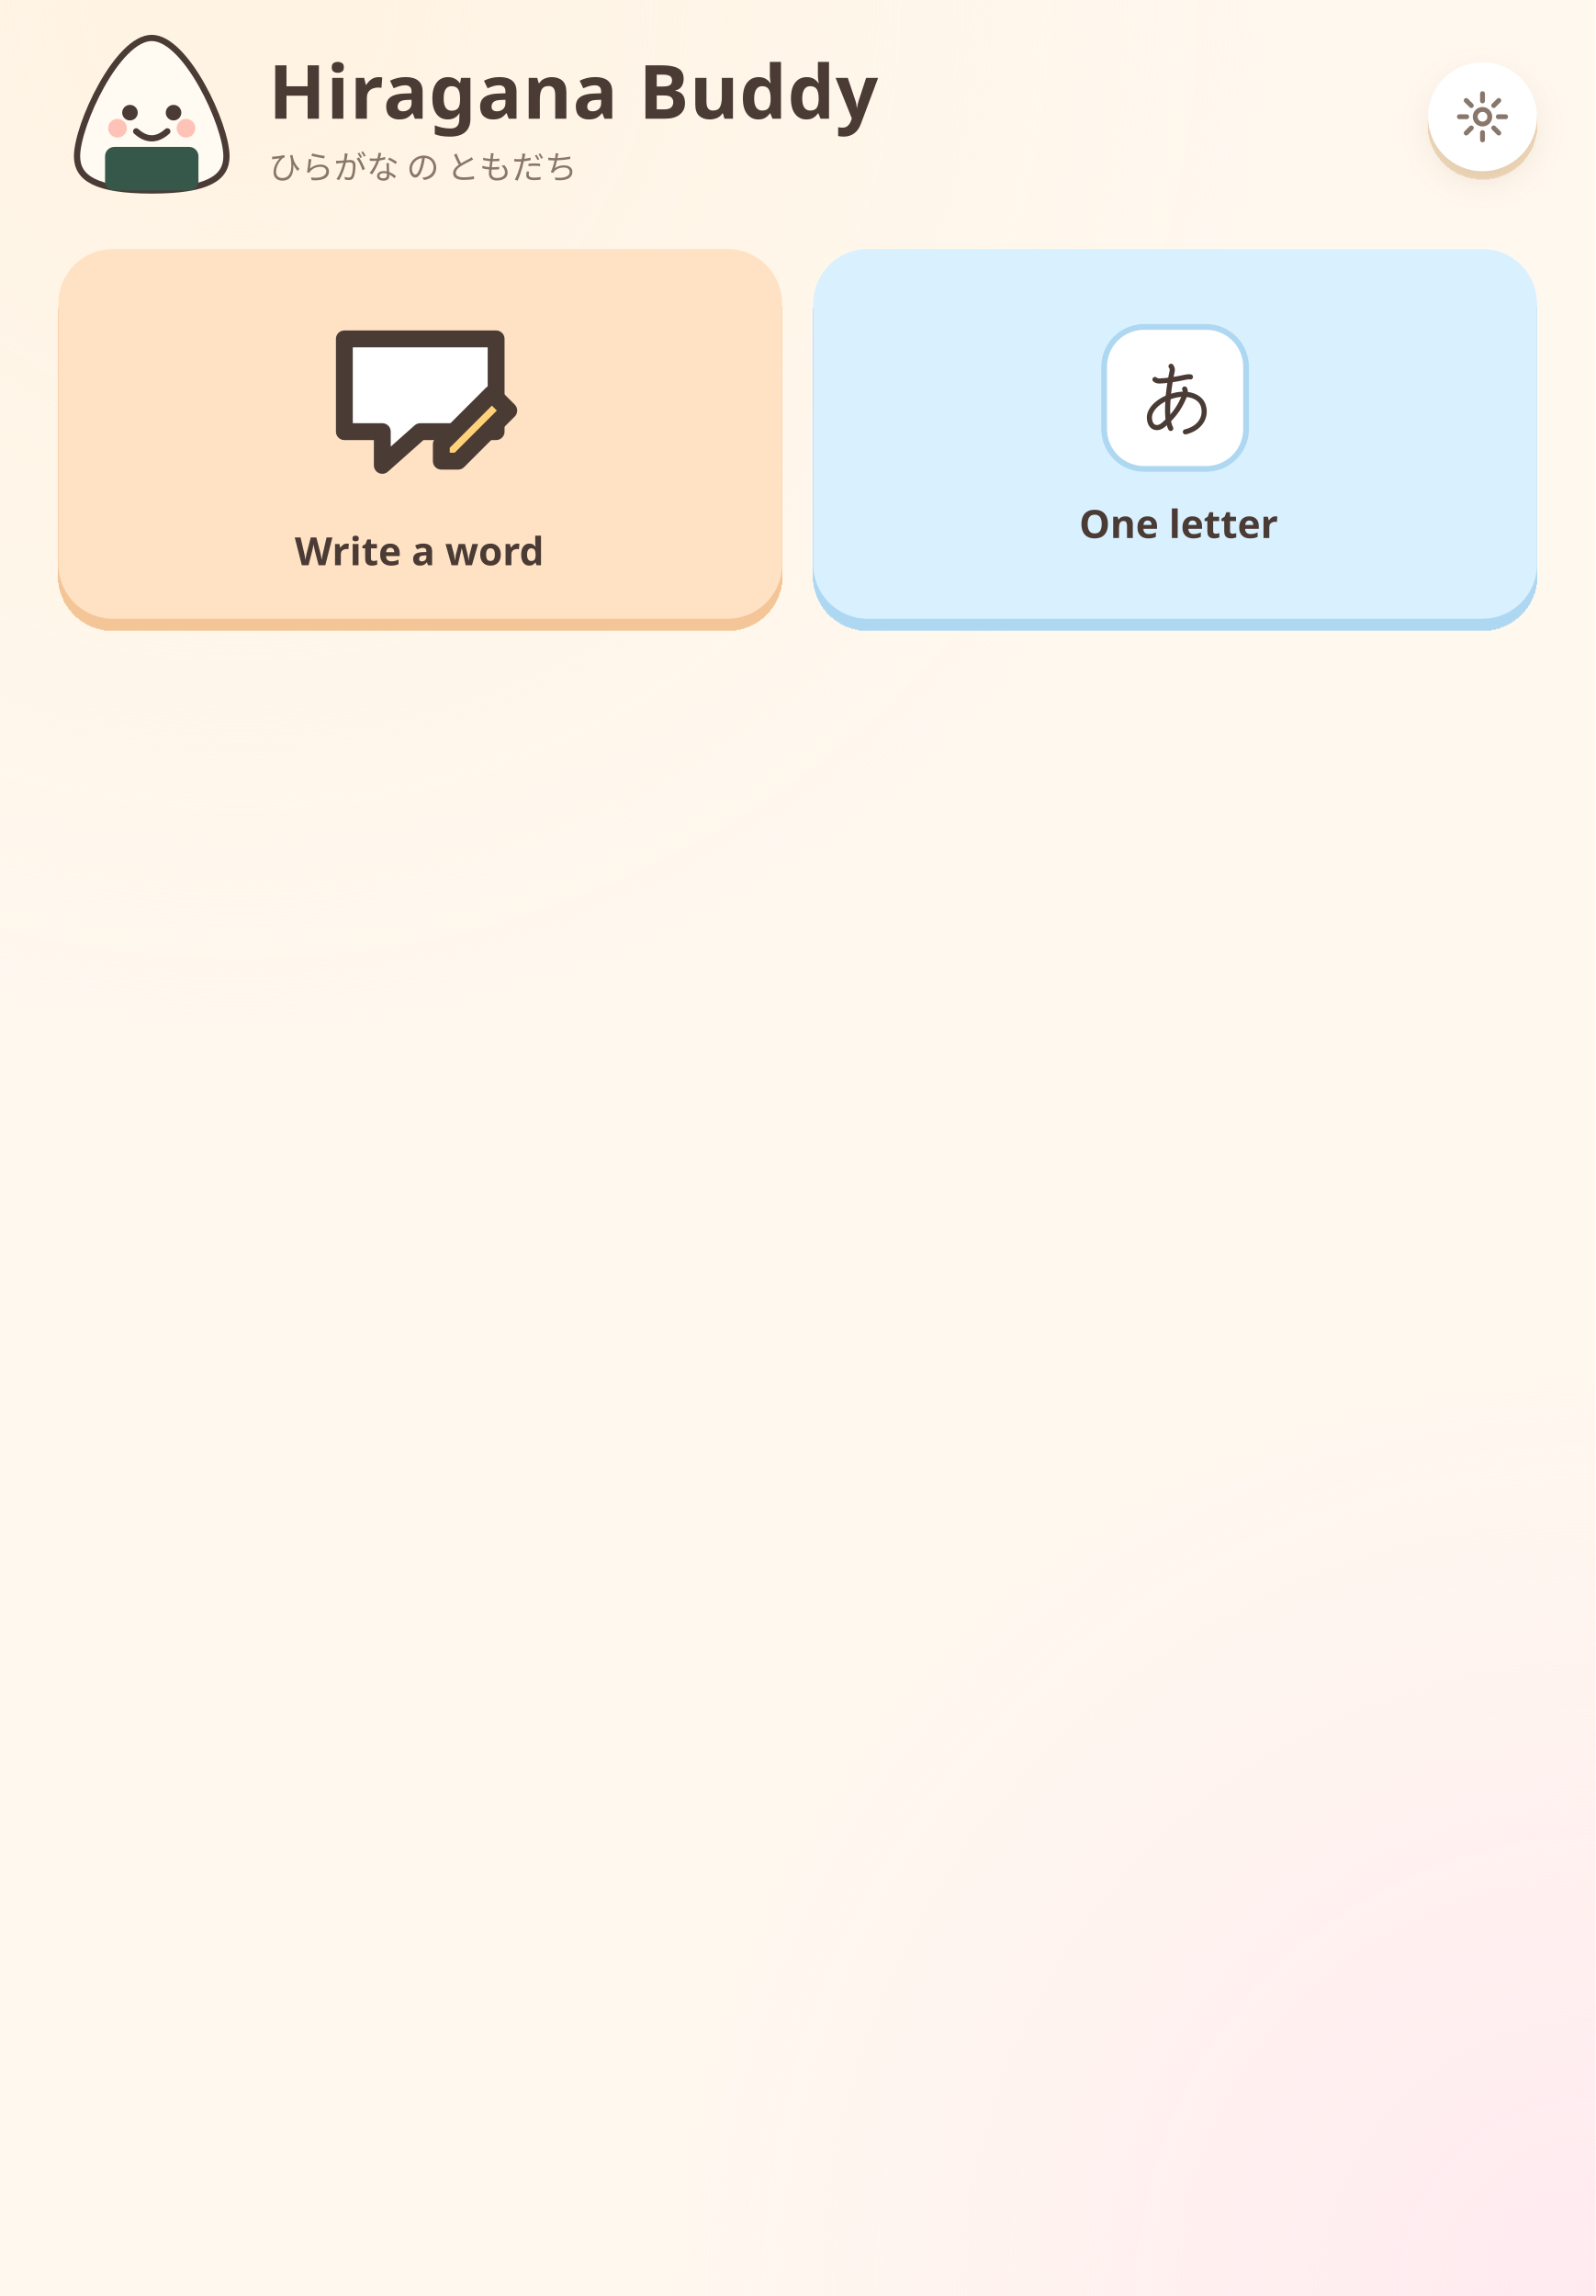
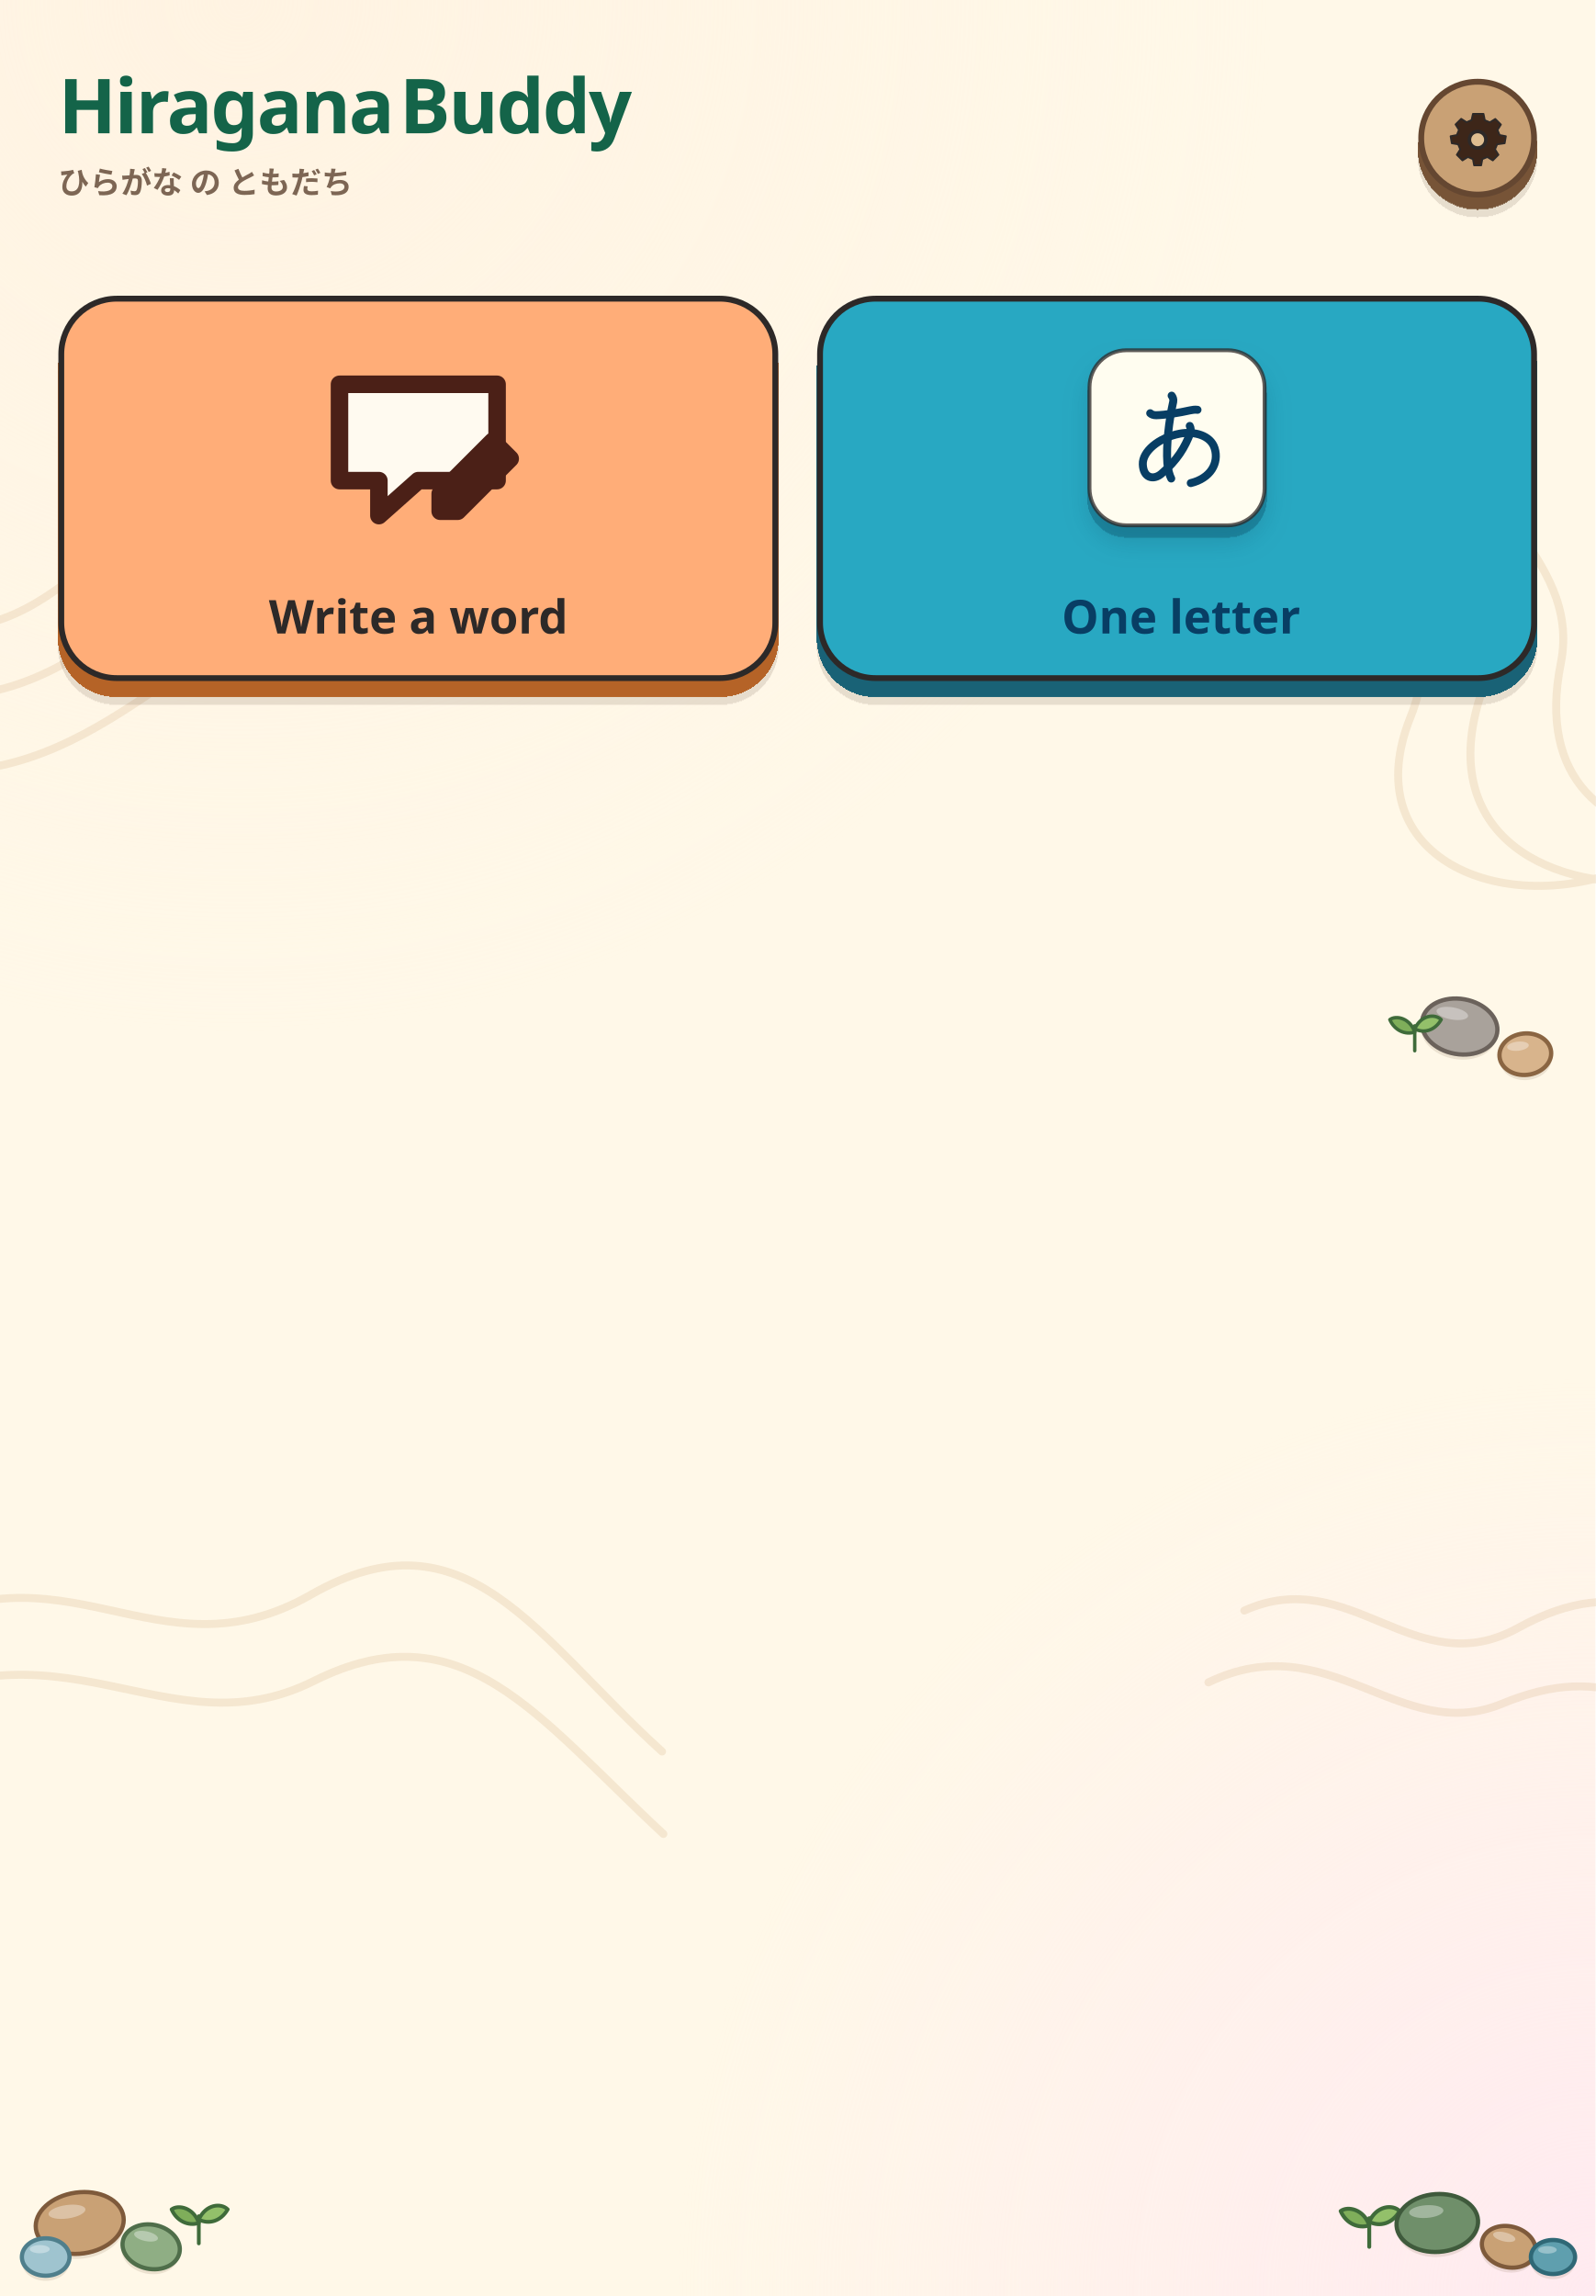
<svg xmlns="http://www.w3.org/2000/svg" width="820" height="1180" viewBox="0 0 820 1180" fill="none">
  <defs>
    <radialGradient id="glowA" cx="123" cy="0" r="531" gradientUnits="userSpaceOnUse">
      <stop stop-color="#fff3e2" />
      <stop offset="1" stop-color="#fff3e2" stop-opacity="0" />
    </radialGradient>
    <radialGradient id="glowB" cx="820" cy="1180" r="472" gradientUnits="userSpaceOnUse">
      <stop stop-color="#ffeaf0" />
      <stop offset="1" stop-color="#ffeaf0" stop-opacity="0" />
    </radialGradient>
-     <filter id="shadow1" x="696" y="-6" width="132" height="132" filterUnits="userSpaceOnUse" color-interpolation-filters="sRGB">
+     <filter id="shadow1" x="715" y="26.5" width="89" height="89" filterUnits="userSpaceOnUse" color-interpolation-filters="sRGB">
      <feFlood flood-opacity="0" result="BackgroundImageFix" />
      <feColorMatrix in="SourceAlpha" type="matrix" values="0 0 0 0 0 0 0 0 0 0 0 0 0 0 0 0 0 0 127 0" result="hardAlpha" />
-       <feOffset dx="0" dy="4" />
-       <feColorMatrix type="matrix" values="0 0 0 0 0.937 0 0 0 0 0.851 0 0 0 0 0.741 0 0 0 1 0" />
+       <feOffset dx="0" dy="6" />
+       <feColorMatrix type="matrix" values="0 0 0 0 0.494 0 0 0 0 0.353 0 0 0 0 0.231 0 0 0 1 0" />
      <feBlend mode="normal" in2="BackgroundImageFix" result="effect1_dropShadow" />
      <feColorMatrix in="SourceAlpha" type="matrix" values="0 0 0 0 0 0 0 0 0 0 0 0 0 0 0 0 0 0 127 0" result="hardAlpha" />
-       <feOffset dx="0" dy="6" />
-       <feGaussianBlur stdDeviation="7" />
-       <feColorMatrix type="matrix" values="0 0 0 0 0.627 0 0 0 0 0.431 0 0 0 0 0.235 0 0 0 0.12 0" />
+       <feOffset dx="0" dy="10" />
+       <feColorMatrix type="matrix" values="0 0 0 0 0.263 0 0 0 0 0.169 0 0 0 0 0.110 0 0 0 0.13 0" />
      <feBlend mode="normal" in2="effect1_dropShadow" result="effect2_dropShadow" />
      <feBlend mode="normal" in="SourceGraphic" in2="effect2_dropShadow" result="shape" />
    </filter>
-     <filter id="shadow2" x="20" y="118" width="392" height="210" filterUnits="userSpaceOnUse" color-interpolation-filters="sRGB">
+     <filter id="shadow2" x="14" y="136" width="402" height="230" filterUnits="userSpaceOnUse" color-interpolation-filters="sRGB">
      <feFlood flood-opacity="0" result="BackgroundImageFix" />
      <feColorMatrix in="SourceAlpha" type="matrix" values="0 0 0 0 0 0 0 0 0 0 0 0 0 0 0 0 0 0 127 0" result="hardAlpha" />
-       <feOffset dx="0" dy="6" />
-       <feColorMatrix type="matrix" values="0 0 0 0 0.957 0 0 0 0 0.773 0 0 0 0 0.592 0 0 0 1 0" />
+       <feOffset dx="0" dy="8" />
+       <feColorMatrix type="matrix" values="0 0 0 0 0.776 0 0 0 0 0.420 0 0 0 0 0.157 0 0 0 1 0" />
      <feBlend mode="normal" in2="BackgroundImageFix" result="effect1_dropShadow" />
-       <feBlend mode="normal" in="SourceGraphic" in2="effect1_dropShadow" result="shape" />
+       <feColorMatrix in="SourceAlpha" type="matrix" values="0 0 0 0 0 0 0 0 0 0 0 0 0 0 0 0 0 0 127 0" result="hardAlpha" />
+       <feOffset dx="0" dy="12" />
+       <feColorMatrix type="matrix" values="0 0 0 0 0.263 0 0 0 0 0.169 0 0 0 0 0.110 0 0 0 0.13 0" />
+       <feBlend mode="normal" in2="effect1_dropShadow" result="effect2_dropShadow" />
+       <feBlend mode="normal" in="SourceGraphic" in2="effect2_dropShadow" result="shape" />
    </filter>
-     <filter id="shadow3" x="408" y="118" width="392" height="210" filterUnits="userSpaceOnUse" color-interpolation-filters="sRGB">
+     <filter id="shadow3" x="404" y="136" width="402" height="230" filterUnits="userSpaceOnUse" color-interpolation-filters="sRGB">
      <feFlood flood-opacity="0" result="BackgroundImageFix" />
      <feColorMatrix in="SourceAlpha" type="matrix" values="0 0 0 0 0 0 0 0 0 0 0 0 0 0 0 0 0 0 127 0" result="hardAlpha" />
-       <feOffset dx="0" dy="6" />
-       <feColorMatrix type="matrix" values="0 0 0 0 0.682 0 0 0 0 0.847 0 0 0 0 0.949 0 0 0 1 0" />
+       <feOffset dx="0" dy="8" />
+       <feColorMatrix type="matrix" values="0 0 0 0 0.071 0 0 0 0 0.416 0 0 0 0 0.514 0 0 0 1 0" />
      <feBlend mode="normal" in2="BackgroundImageFix" result="effect1_dropShadow" />
-       <feBlend mode="normal" in="SourceGraphic" in2="effect1_dropShadow" result="shape" />
+       <feColorMatrix in="SourceAlpha" type="matrix" values="0 0 0 0 0 0 0 0 0 0 0 0 0 0 0 0 0 0 127 0" result="hardAlpha" />
+       <feOffset dx="0" dy="12" />
+       <feColorMatrix type="matrix" values="0 0 0 0 0.263 0 0 0 0 0.169 0 0 0 0 0.110 0 0 0 0.13 0" />
+       <feBlend mode="normal" in2="effect1_dropShadow" result="effect2_dropShadow" />
+       <feBlend mode="normal" in="SourceGraphic" in2="effect2_dropShadow" result="shape" />
+     </filter>
+     <filter id="shadow4" x="523" y="143" width="164" height="164" filterUnits="userSpaceOnUse" color-interpolation-filters="sRGB">
+       <feFlood flood-opacity="0" result="BackgroundImageFix" />
+       <feColorMatrix in="SourceAlpha" type="matrix" values="0 0 0 0 0 0 0 0 0 0 0 0 0 0 0 0 0 0 127 0" result="hardAlpha" />
+       <feOffset dx="0" dy="5" />
+       <feColorMatrix type="matrix" values="0 0 0 0 0.031 0 0 0 0 0.306 0 0 0 0 0.408 0 0 0 0.35 0" />
+       <feBlend mode="normal" in2="BackgroundImageFix" result="effect1_dropShadow" />
+       <feColorMatrix in="SourceAlpha" type="matrix" values="0 0 0 0 0 0 0 0 0 0 0 0 0 0 0 0 0 0 127 0" result="hardAlpha" />
+       <feOffset dx="0" dy="8" />
+       <feGaussianBlur stdDeviation="6" />
+       <feColorMatrix type="matrix" values="0 0 0 0 0.031 0 0 0 0 0.247 0 0 0 0 0.329 0 0 0 0.18 0" />
+       <feBlend mode="normal" in2="effect1_dropShadow" result="effect2_dropShadow" />
+       <feBlend mode="normal" in="SourceGraphic" in2="effect2_dropShadow" result="shape" />
    </filter>
  </defs>
  <g id="background">
-     <rect width="820" height="1180" fill="rgb(255, 248, 239)" />
+     <rect width="820" height="1180" fill="rgb(255, 248, 232)" />
    <rect width="820" height="1180" fill="url(#glowA)" />
    <rect width="820" height="1180" fill="url(#glowB)" />
  </g>
  <g id="div">
+     <g id="svg" transform="translate(0 248.3) scale(0.6833)">
+       <g fill="none" stroke="rgb(217, 185, 143)" stroke-width="6px" stroke-linecap="round" stroke-linejoin="miter" opacity="0.27">
+         <path d="M-80 102C38 138 73 22 186-15S350 5 405-84" fill="none" stroke="rgb(217, 185, 143)" stroke-width="6px" stroke-linecap="round" stroke-linejoin="miter" />
+         <path d="M-96 151C45 195 109 67 211 32S361 44 437-58" fill="none" stroke="rgb(217, 185, 143)" stroke-width="6px" stroke-linecap="round" stroke-linejoin="miter" />
+         <path d="M-94 209C48 248 126 127 226 91S383 100 462-19" fill="none" stroke="rgb(217, 185, 143)" stroke-width="6px" stroke-linecap="round" stroke-linejoin="miter" />
+         <path d="M1004-48c-31 105 98 122 57 224s62 149 154 117" fill="none" stroke="rgb(217, 185, 143)" stroke-width="6px" stroke-linecap="round" stroke-linejoin="miter" />
+         <path d="M1060-63c-34 98 83 129 53 225s42 144 135 138" fill="none" stroke="rgb(217, 185, 143)" stroke-width="6px" stroke-linecap="round" stroke-linejoin="miter" />
+         <path d="M1119-69c-30 87 72 120 55 205s31 129 111 130" fill="none" stroke="rgb(217, 185, 143)" stroke-width="6px" stroke-linecap="round" stroke-linejoin="miter" />
+         <path d="M-79 867c127-78 196 36 313-31s170 33 264 118" fill="none" stroke="rgb(217, 185, 143)" stroke-width="6px" stroke-linecap="round" stroke-linejoin="miter" />
+         <path d="M-99 931c143-88 223 26 335-30s168 27 263 115" fill="none" stroke="rgb(217, 185, 143)" stroke-width="6px" stroke-linecap="round" stroke-linejoin="miter" />
+         <path d="M936 848c80-36 128 56 206 13s130-11 181 55" fill="none" stroke="rgb(217, 185, 143)" stroke-width="6px" stroke-linecap="round" stroke-linejoin="miter" />
+         <path d="M909 902c91-44 144 48 221 16s126-3 186 66" fill="none" stroke="rgb(217, 185, 143)" stroke-width="6px" stroke-linecap="round" stroke-linejoin="miter" />
+       </g>
+     </g>
+     <g id="svg-2" transform="translate(6 1104) scale(0.8744)">
+       <g transform="translate(40 44) rotate(-8)" fill="rgb(0, 0, 0)" stroke="none" stroke-width="1px" stroke-linecap="butt" stroke-linejoin="miter">
+         <ellipse rx="26" ry="18" cy="3" fill="rgba(120, 90, 60, 0.14)" stroke="none" stroke-width="1px" stroke-linecap="butt" stroke-linejoin="miter" />
+         <ellipse rx="26" ry="18" fill="rgb(201, 161, 117)" stroke="rgb(126, 90, 59)" stroke-width="2.5px" stroke-linecap="butt" stroke-linejoin="miter" />
+         <ellipse rx="10.92" ry="3.96" cx="-6.5" cy="-7.56" fill="rgb(255, 255, 255)" opacity="0.35" stroke="none" stroke-width="1px" stroke-linecap="butt" stroke-linejoin="miter" />
+       </g>
+       <g transform="translate(82 58) rotate(12)" fill="rgb(0, 0, 0)" stroke="none" stroke-width="1px" stroke-linecap="butt" stroke-linejoin="miter">
+         <ellipse rx="17" ry="13" cy="3" fill="rgba(120, 90, 60, 0.14)" stroke="none" stroke-width="1px" stroke-linecap="butt" stroke-linejoin="miter" />
+         <ellipse rx="17" ry="13" fill="rgb(143, 174, 132)" stroke="rgb(79, 110, 74)" stroke-width="2.5px" stroke-linecap="butt" stroke-linejoin="miter" />
+         <ellipse rx="7.14" ry="2.86" cx="-4.25" cy="-5.46" fill="rgb(255, 255, 255)" opacity="0.35" stroke="none" stroke-width="1px" stroke-linecap="butt" stroke-linejoin="miter" />
+       </g>
+       <g transform="translate(20 64) rotate(0)" fill="rgb(0, 0, 0)" stroke="none" stroke-width="1px" stroke-linecap="butt" stroke-linejoin="miter">
+         <ellipse rx="14" ry="11" cy="3" fill="rgba(120, 90, 60, 0.14)" stroke="none" stroke-width="1px" stroke-linecap="butt" stroke-linejoin="miter" />
+         <ellipse rx="14" ry="11" fill="rgb(159, 196, 207)" stroke="rgb(79, 127, 140)" stroke-width="2.5px" stroke-linecap="butt" stroke-linejoin="miter" />
+         <ellipse rx="5.88" ry="2.42" cx="-3.5" cy="-4.62" fill="rgb(255, 255, 255)" opacity="0.35" stroke="none" stroke-width="1px" stroke-linecap="butt" stroke-linejoin="miter" />
+       </g>
+       <g transform="translate(110 56) scale(1)" stroke="rgb(63, 107, 58)" stroke-width="2.2px" stroke-linejoin="round" stroke-linecap="round" fill="rgb(0, 0, 0)">
+         <path d="M0 0v-16" fill="none" stroke="rgb(63, 107, 58)" stroke-width="2.2px" stroke-linecap="round" stroke-linejoin="round" />
+         <path d="M0-12c-3-9-12-11-16-8 3 7 10 10 16 8z" fill="rgb(127, 174, 90)" stroke="rgb(63, 107, 58)" stroke-width="2.2px" stroke-linecap="round" stroke-linejoin="round" />
+         <path d="M0-14c4-9 13-10 17-6-4 7-11 9-17 6z" fill="rgb(147, 192, 106)" stroke="rgb(63, 107, 58)" stroke-width="2.2px" stroke-linecap="round" stroke-linejoin="round" />
+       </g>
+     </g>
+     <g id="svg-3" transform="translate(709.4 495.6) scale(0.8882)">
+       <g transform="translate(46 36) rotate(10)" fill="rgb(0, 0, 0)" stroke="none" stroke-width="1px" stroke-linecap="butt" stroke-linejoin="miter">
+         <ellipse rx="22" ry="16" cy="3" fill="rgba(120, 90, 60, 0.14)" stroke="none" stroke-width="1px" stroke-linecap="butt" stroke-linejoin="miter" />
+         <ellipse rx="22" ry="16" fill="rgb(169, 162, 155)" stroke="rgb(107, 98, 91)" stroke-width="2.5px" stroke-linecap="butt" stroke-linejoin="miter" />
+         <ellipse rx="9.24" ry="3.52" cx="-5.5" cy="-6.72" fill="rgb(255, 255, 255)" opacity="0.35" stroke="none" stroke-width="1px" stroke-linecap="butt" stroke-linejoin="miter" />
+       </g>
+       <g transform="translate(84 52) rotate(-6)" fill="rgb(0, 0, 0)" stroke="none" stroke-width="1px" stroke-linecap="butt" stroke-linejoin="miter">
+         <ellipse rx="15" ry="12" cy="3" fill="rgba(120, 90, 60, 0.14)" stroke="none" stroke-width="1px" stroke-linecap="butt" stroke-linejoin="miter" />
+         <ellipse rx="15" ry="12" fill="rgb(216, 180, 140)" stroke="rgb(138, 101, 66)" stroke-width="2.5px" stroke-linecap="butt" stroke-linejoin="miter" />
+         <ellipse rx="6.3" ry="2.64" cx="-3.75" cy="-5.04" fill="rgb(255, 255, 255)" opacity="0.35" stroke="none" stroke-width="1px" stroke-linecap="butt" stroke-linejoin="miter" />
+       </g>
+       <g transform="translate(20 50) scale(0.9)" stroke="rgb(63, 107, 58)" stroke-width="2.2px" stroke-linejoin="round" stroke-linecap="round" fill="rgb(0, 0, 0)">
+         <path d="M0 0v-16" fill="none" stroke="rgb(63, 107, 58)" stroke-width="2.2px" stroke-linecap="round" stroke-linejoin="round" />
+         <path d="M0-12c-3-9-12-11-16-8 3 7 10 10 16 8z" fill="rgb(127, 174, 90)" stroke="rgb(63, 107, 58)" stroke-width="2.2px" stroke-linecap="round" stroke-linejoin="round" />
+         <path d="M0-14c4-9 13-10 17-6-4 7-11 9-17 6z" fill="rgb(147, 192, 106)" stroke="rgb(63, 107, 58)" stroke-width="2.2px" stroke-linecap="round" stroke-linejoin="round" />
+       </g>
+     </g>
+     <g id="svg-4" transform="translate(682.8 1104) scale(0.8744)">
+       <g transform="translate(24 58) scale(1.05)" stroke="rgb(63, 107, 58)" stroke-width="2.2px" stroke-linejoin="round" stroke-linecap="round" fill="rgb(0, 0, 0)">
+         <path d="M0 0v-16" fill="none" stroke="rgb(63, 107, 58)" stroke-width="2.2px" stroke-linecap="round" stroke-linejoin="round" />
+         <path d="M0-12c-3-9-12-11-16-8 3 7 10 10 16 8z" fill="rgb(127, 174, 90)" stroke="rgb(63, 107, 58)" stroke-width="2.2px" stroke-linecap="round" stroke-linejoin="round" />
+         <path d="M0-14c4-9 13-10 17-6-4 7-11 9-17 6z" fill="rgb(147, 192, 106)" stroke="rgb(63, 107, 58)" stroke-width="2.2px" stroke-linecap="round" stroke-linejoin="round" />
+       </g>
+       <g transform="translate(64 44) rotate(-4)" fill="rgb(0, 0, 0)" stroke="none" stroke-width="1px" stroke-linecap="butt" stroke-linejoin="miter">
+         <ellipse rx="24" ry="17" cy="3" fill="rgba(120, 90, 60, 0.14)" stroke="none" stroke-width="1px" stroke-linecap="butt" stroke-linejoin="miter" />
+         <ellipse rx="24" ry="17" fill="rgb(111, 143, 106)" stroke="rgb(63, 90, 60)" stroke-width="2.5px" stroke-linecap="butt" stroke-linejoin="miter" />
+         <ellipse rx="10.08" ry="3.74" cx="-6" cy="-7.14" fill="rgb(255, 255, 255)" opacity="0.35" stroke="none" stroke-width="1px" stroke-linecap="butt" stroke-linejoin="miter" />
+       </g>
+       <g transform="translate(106 58) rotate(14)" fill="rgb(0, 0, 0)" stroke="none" stroke-width="1px" stroke-linecap="butt" stroke-linejoin="miter">
+         <ellipse rx="16" ry="12" cy="3" fill="rgba(120, 90, 60, 0.14)" stroke="none" stroke-width="1px" stroke-linecap="butt" stroke-linejoin="miter" />
+         <ellipse rx="16" ry="12" fill="rgb(201, 161, 117)" stroke="rgb(126, 90, 59)" stroke-width="2.5px" stroke-linecap="butt" stroke-linejoin="miter" />
+         <ellipse rx="6.72" ry="2.64" cx="-4" cy="-5.04" fill="rgb(255, 255, 255)" opacity="0.35" stroke="none" stroke-width="1px" stroke-linecap="butt" stroke-linejoin="miter" />
+       </g>
+       <g transform="translate(132 64) rotate(0)" fill="rgb(0, 0, 0)" stroke="none" stroke-width="1px" stroke-linecap="butt" stroke-linejoin="miter">
+         <ellipse rx="13" ry="10" cy="3" fill="rgba(120, 90, 60, 0.14)" stroke="none" stroke-width="1px" stroke-linecap="butt" stroke-linejoin="miter" />
+         <ellipse rx="13" ry="10" fill="rgb(95, 159, 174)" stroke="rgb(47, 104, 118)" stroke-width="2.5px" stroke-linecap="butt" stroke-linejoin="miter" />
+         <ellipse rx="5.46" ry="2.2" cx="-3.25" cy="-4.2" fill="rgb(255, 255, 255)" opacity="0.35" stroke="none" stroke-width="1px" stroke-linecap="butt" stroke-linejoin="miter" />
+       </g>
+     </g>
+   </g>
+   <g id="div-2">
    <g id="screen">
      <g id="home-head">
-         <g id="svg" transform="translate(30 11.5) scale(0.8)">
-           <path d="M60 10C38 10 12 66 12 86c0 14 12 22 48 22s48-8 48-22C108 66 82 10 60 10z" fill="rgb(255, 250, 242)" stroke="rgb(74, 59, 53)" stroke-width="4px" stroke-linecap="butt" stroke-linejoin="miter" />
-           <rect x="30" y="80" width="60" height="28" rx="6" fill="rgb(54, 88, 74)" stroke="none" stroke-width="1px" stroke-linecap="butt" stroke-linejoin="miter" />
-           <circle cx="46" cy="58" r="5" fill="rgb(74, 59, 53)" stroke="none" stroke-width="1px" stroke-linecap="butt" stroke-linejoin="miter" />
-           <circle cx="74" cy="58" r="5" fill="rgb(74, 59, 53)" stroke="none" stroke-width="1px" stroke-linecap="butt" stroke-linejoin="miter" />
-           <circle cx="38" cy="68" r="6" fill="rgb(255, 180, 168)" opacity="0.8" stroke="none" stroke-width="1px" stroke-linecap="butt" stroke-linejoin="miter" />
-           <circle cx="82" cy="68" r="6" fill="rgb(255, 180, 168)" opacity="0.8" stroke="none" stroke-width="1px" stroke-linecap="butt" stroke-linejoin="miter" />
-           <path d="M50 70q10 9 20 0" stroke="rgb(74, 59, 53)" stroke-width="4px" fill="none" stroke-linecap="round" stroke-linejoin="miter" />
-         </g>
-         <g id="title">
-           <g id="h1">
-             <text x="138" y="61" font-family="ui-rounded, 'Hiragino Maru Gothic ProN', 'SF Pro Rounded', Nunito, 'Segoe UI', system-ui, sans-serif" font-size="38.4" font-weight="700" fill="rgb(74, 59, 53)" letter-spacing="0.384" xml:space="preserve">Hiragana Buddy</text>
-           </g>
-           <g id="subtitle">
-             <text x="138" y="92" font-family="ui-rounded, 'Hiragino Maru Gothic ProN', 'SF Pro Rounded', Nunito, 'Segoe UI', system-ui, sans-serif" font-size="16.8" font-weight="400" fill="rgb(138, 119, 108)" xml:space="preserve">ひらがな の ともだち</text>
+         <g id="brand-lockup">
+           <g id="title">
+             <g id="h1">
+               <g id="span">
+                 <text x="30" y="68.5" font-family="Nunito, ui-rounded, 'SF Pro Rounded', 'Hiragino Maru Gothic ProN', 'Segoe UI', system-ui, sans-serif" font-size="39" font-weight="900" fill="rgb(20, 100, 73)" letter-spacing="-0.975" xml:space="preserve">Hiragana</text>
+               </g>
+               <g id="span-2">
+                 <text x="205.3" y="68.5" font-family="Nunito, ui-rounded, 'SF Pro Rounded', 'Hiragino Maru Gothic ProN', 'Segoe UI', system-ui, sans-serif" font-size="39" font-weight="900" fill="rgb(20, 100, 73)" letter-spacing="-0.975" xml:space="preserve">Buddy</text>
+               </g>
+             </g>
+             <g id="subtitle">
+               <text x="30" y="99.5" font-family="'Klee One Subtitle', Nunito, ui-rounded, 'SF Pro Rounded', 'Hiragino Maru Gothic ProN', 'Segoe UI', system-ui, sans-serif" font-size="16" font-weight="600" fill="rgb(125, 102, 84)" xml:space="preserve">ひらがな の ともだち</text>
+             </g>
          </g>
        </g>
        <g id="Grown-ups">
-           <rect x="734" y="32" width="56" height="56" rx="28" fill="rgb(255, 255, 255)" filter="url(#shadow1)" />
-           <g id="svg-2" transform="translate(747 45) scale(0.625)">
-             <circle cx="24" cy="24" r="6" fill="none" stroke="rgb(138, 119, 108)" stroke-width="4px" stroke-linecap="round" stroke-linejoin="round" />
-             <path d="M24 5v6M24 37v6M5 24h6M37 24h6M10.6 10.6l4.2 4.2M33.2 33.2l4.2 4.2M10.6 37.4l4.2-4.2M33.2 14.8l4.2-4.2" fill="none" stroke="rgb(138, 119, 108)" stroke-width="4px" stroke-linecap="round" stroke-linejoin="round" />
+           <rect x="730.5" y="42" width="58" height="58" rx="29" fill="rgb(201, 161, 117)" stroke="rgb(101, 71, 49)" stroke-width="3" filter="url(#shadow1)" />
+           <g id="svg-5" transform="translate(745 55.5) scale(0.6042)">
+             <path d="m20 5-1.2 5.3-4.2 1.8-4.6-2.9-4.8 4.8 2.9 4.6L6.3 23 1 24l1 6 5.4.9 1.8 4.3-2.9 4.6 4.8 4.8 4.6-2.9 4.3 1.8 1 5.3h6l1-5.3 4.3-1.8 4.6 2.9 4.8-4.8-2.9-4.6 1.8-4.3L47 30l1-6-5.3-1-1.8-4.3 2.9-4.6L39 9.3l-4.6 2.9-4.3-1.8L29 5Z" fill="rgb(61, 38, 25)" stroke="rgb(45, 41, 40)" stroke-width="1.5px" stroke-linejoin="round" stroke-linecap="butt" />
+             <circle cx="24" cy="27" r="7" fill="rgb(223, 190, 145)" stroke="rgb(45, 41, 40)" stroke-width="3px" stroke-linecap="butt" stroke-linejoin="miter" />
          </g>
        </g>
      </g>
      <g id="big-choices">
        <g id="go-word">
-           <rect x="30" y="128" width="372" height="190" rx="28" fill="rgb(255, 225, 196)" filter="url(#shadow2)" />
+           <rect x="31.5" y="153.5" width="367" height="195" rx="28.5" fill="rgb(255, 173, 120)" stroke="rgb(45, 41, 40)" stroke-width="3" filter="url(#shadow2)" />
          <g id="big-icon">
-             <g id="svg-3" transform="translate(164 152.5) scale(2.1667)">
-               <path d="M6 10h36v22H24l-9 8v-8H6z" fill="rgb(255, 255, 255)" stroke="rgb(74, 59, 53)" stroke-width="4px" stroke-linecap="round" stroke-linejoin="round" />
-               <path d="M29 35 41 23l4 4-12 12h-4z" fill="rgb(255, 210, 122)" stroke="rgb(74, 59, 53)" stroke-width="4px" stroke-linecap="round" stroke-linejoin="round" />
+             <g id="svg-6" transform="translate(161 175) scale(2.25)">
+               <path d="M6 10h36v22H24l-9 8v-8H6z" fill="rgb(255, 250, 240)" stroke="rgb(75, 32, 23)" stroke-width="4px" stroke-linecap="round" stroke-linejoin="round" />
+               <path d="M29 35 41 23l4 4-12 12h-4z" fill="rgb(75, 32, 23)" stroke="rgb(75, 32, 23)" stroke-width="4px" stroke-linecap="round" stroke-linejoin="round" />
            </g>
          </g>
          <g id="big-label">
-             <text x="151.5" y="290.5" font-family="ui-rounded, 'Hiragino Maru Gothic ProN', 'SF Pro Rounded', Nunito, 'Segoe UI', system-ui, sans-serif" font-size="20" font-weight="800" fill="rgb(74, 59, 53)" xml:space="preserve">Write a word</text>
+             <text x="138.2" y="325.6" font-family="Nunito, ui-rounded, 'SF Pro Rounded', 'Hiragino Maru Gothic ProN', 'Segoe UI', system-ui, sans-serif" font-size="24" font-weight="900" fill="rgb(45, 41, 40)" xml:space="preserve">Write a word</text>
          </g>
        </g>
        <g id="go-letter">
-           <rect x="418" y="128" width="372" height="190" rx="28" fill="rgb(217, 240, 255)" filter="url(#shadow3)" />
+           <rect x="421.5" y="153.5" width="367" height="195" rx="28.5" fill="rgb(40, 168, 194)" stroke="rgb(45, 41, 40)" stroke-width="3" filter="url(#shadow3)" />
          <g id="big-icon-2">
-             <rect x="566" y="166.5" width="76" height="76" rx="22" fill="rgb(255, 255, 255)" />
-             <rect x="567.5" y="168" width="73" height="73" rx="20.5" fill="none" stroke="rgb(174, 216, 242)" stroke-width="3" />
-             <g id="svg-4" transform="translate(580 180.5) scale(0.4404)">
-               <path d="M31.01,33c0.88,0.88,2.75,1.82,5.25,1.75c8.62-0.25,20-2.12,29.5-4.25c1.51-0.34,4.62-0.88,6.62-0.5" fill="none" stroke="rgb(74, 59, 53)" stroke-width="6px" stroke-linecap="round" stroke-linejoin="round" />
-               <path d="M49.76,17.62c0.88,1,1.82,3.26,1.38,5.25c-3.75,16.75-6.25,38.13-5.13,53.63c0.41,5.7,1.88,10.88,3.38,13.62" fill="none" stroke="rgb(74, 59, 53)" stroke-width="6px" stroke-linecap="round" stroke-linejoin="round" />
-               <path d="M65.63,44.12c0.75,1.12,1.16,4.39,0.5,6.12c-4.62,12.26-11.24,23.76-25.37,35.76c-6.86,5.83-15.88,3.75-16.25-8.38c-0.34-10.87,13.38-23.12,32.38-26.74c12.42-2.37,27,1.38,30.5,12.75c4.05,13.18-3.76,26.37-20.88,30.49" fill="none" stroke="rgb(74, 59, 53)" stroke-width="6px" stroke-linecap="round" stroke-linejoin="round" />
+             <rect x="560" y="180" width="90" height="90" rx="19" fill="rgb(255, 253, 240)" stroke="rgba(45, 41, 40, 0.75)" stroke-width="2" filter="url(#shadow4)" />
+             <g id="svg-7" transform="translate(573 193) scale(0.5872)">
+               <path d="M31.01,33c0.88,0.88,2.75,1.82,5.25,1.75c8.62-0.25,20-2.12,29.5-4.25c1.51-0.34,4.62-0.88,6.62-0.5" fill="none" stroke="rgb(8, 62, 100)" stroke-width="7px" stroke-linecap="round" stroke-linejoin="round" />
+               <path d="M49.76,17.62c0.88,1,1.82,3.26,1.38,5.25c-3.75,16.75-6.25,38.13-5.13,53.63c0.41,5.7,1.88,10.88,3.38,13.62" fill="none" stroke="rgb(8, 62, 100)" stroke-width="7px" stroke-linecap="round" stroke-linejoin="round" />
+               <path d="M65.63,44.12c0.75,1.12,1.16,4.39,0.5,6.12c-4.62,12.26-11.24,23.76-25.37,35.76c-6.86,5.83-15.88,3.75-16.25-8.38c-0.34-10.87,13.38-23.12,32.38-26.74c12.42-2.37,27,1.38,30.5,12.75c4.05,13.18-3.76,26.37-20.88,30.49" fill="none" stroke="rgb(8, 62, 100)" stroke-width="7px" stroke-linecap="round" stroke-linejoin="round" />
            </g>
          </g>
          <g id="big-label-2">
-             <text x="554.7" y="276.5" font-family="ui-rounded, 'Hiragino Maru Gothic ProN', 'SF Pro Rounded', Nunito, 'Segoe UI', system-ui, sans-serif" font-size="20" font-weight="800" fill="rgb(74, 59, 53)" xml:space="preserve">One letter</text>
+             <text x="545.7" y="325.6" font-family="Nunito, ui-rounded, 'SF Pro Rounded', 'Hiragino Maru Gothic ProN', 'Segoe UI', system-ui, sans-serif" font-size="24" font-weight="900" fill="rgb(8, 62, 100)" xml:space="preserve">One letter</text>
          </g>
        </g>
      </g>
    </g>
  </g>
</svg>
